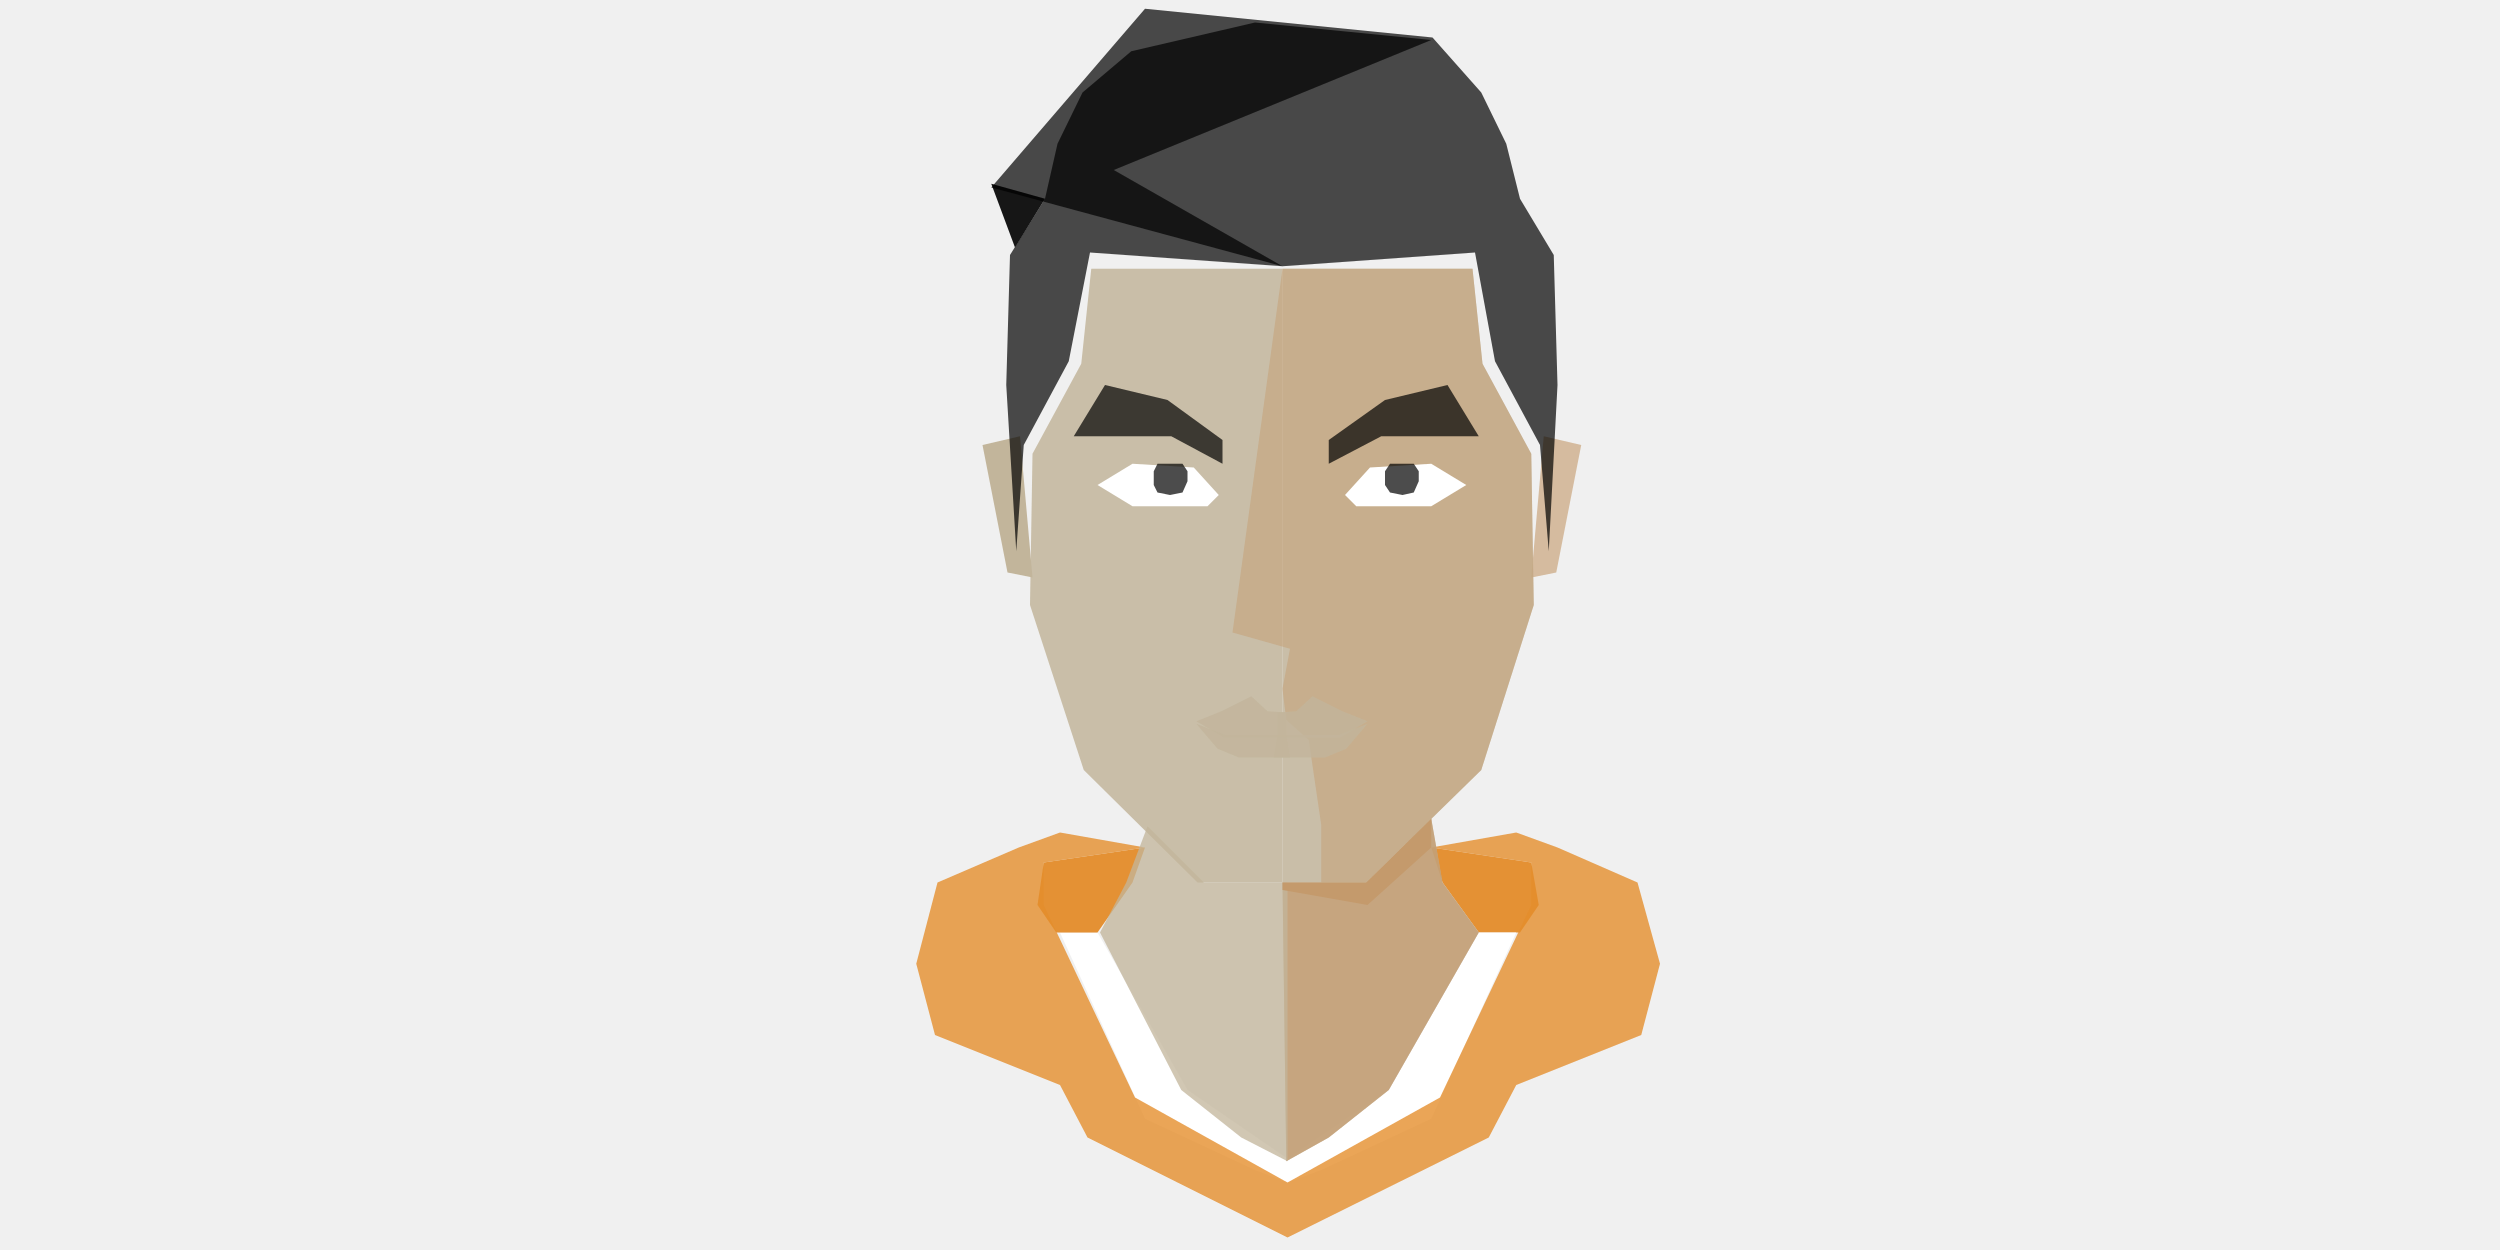
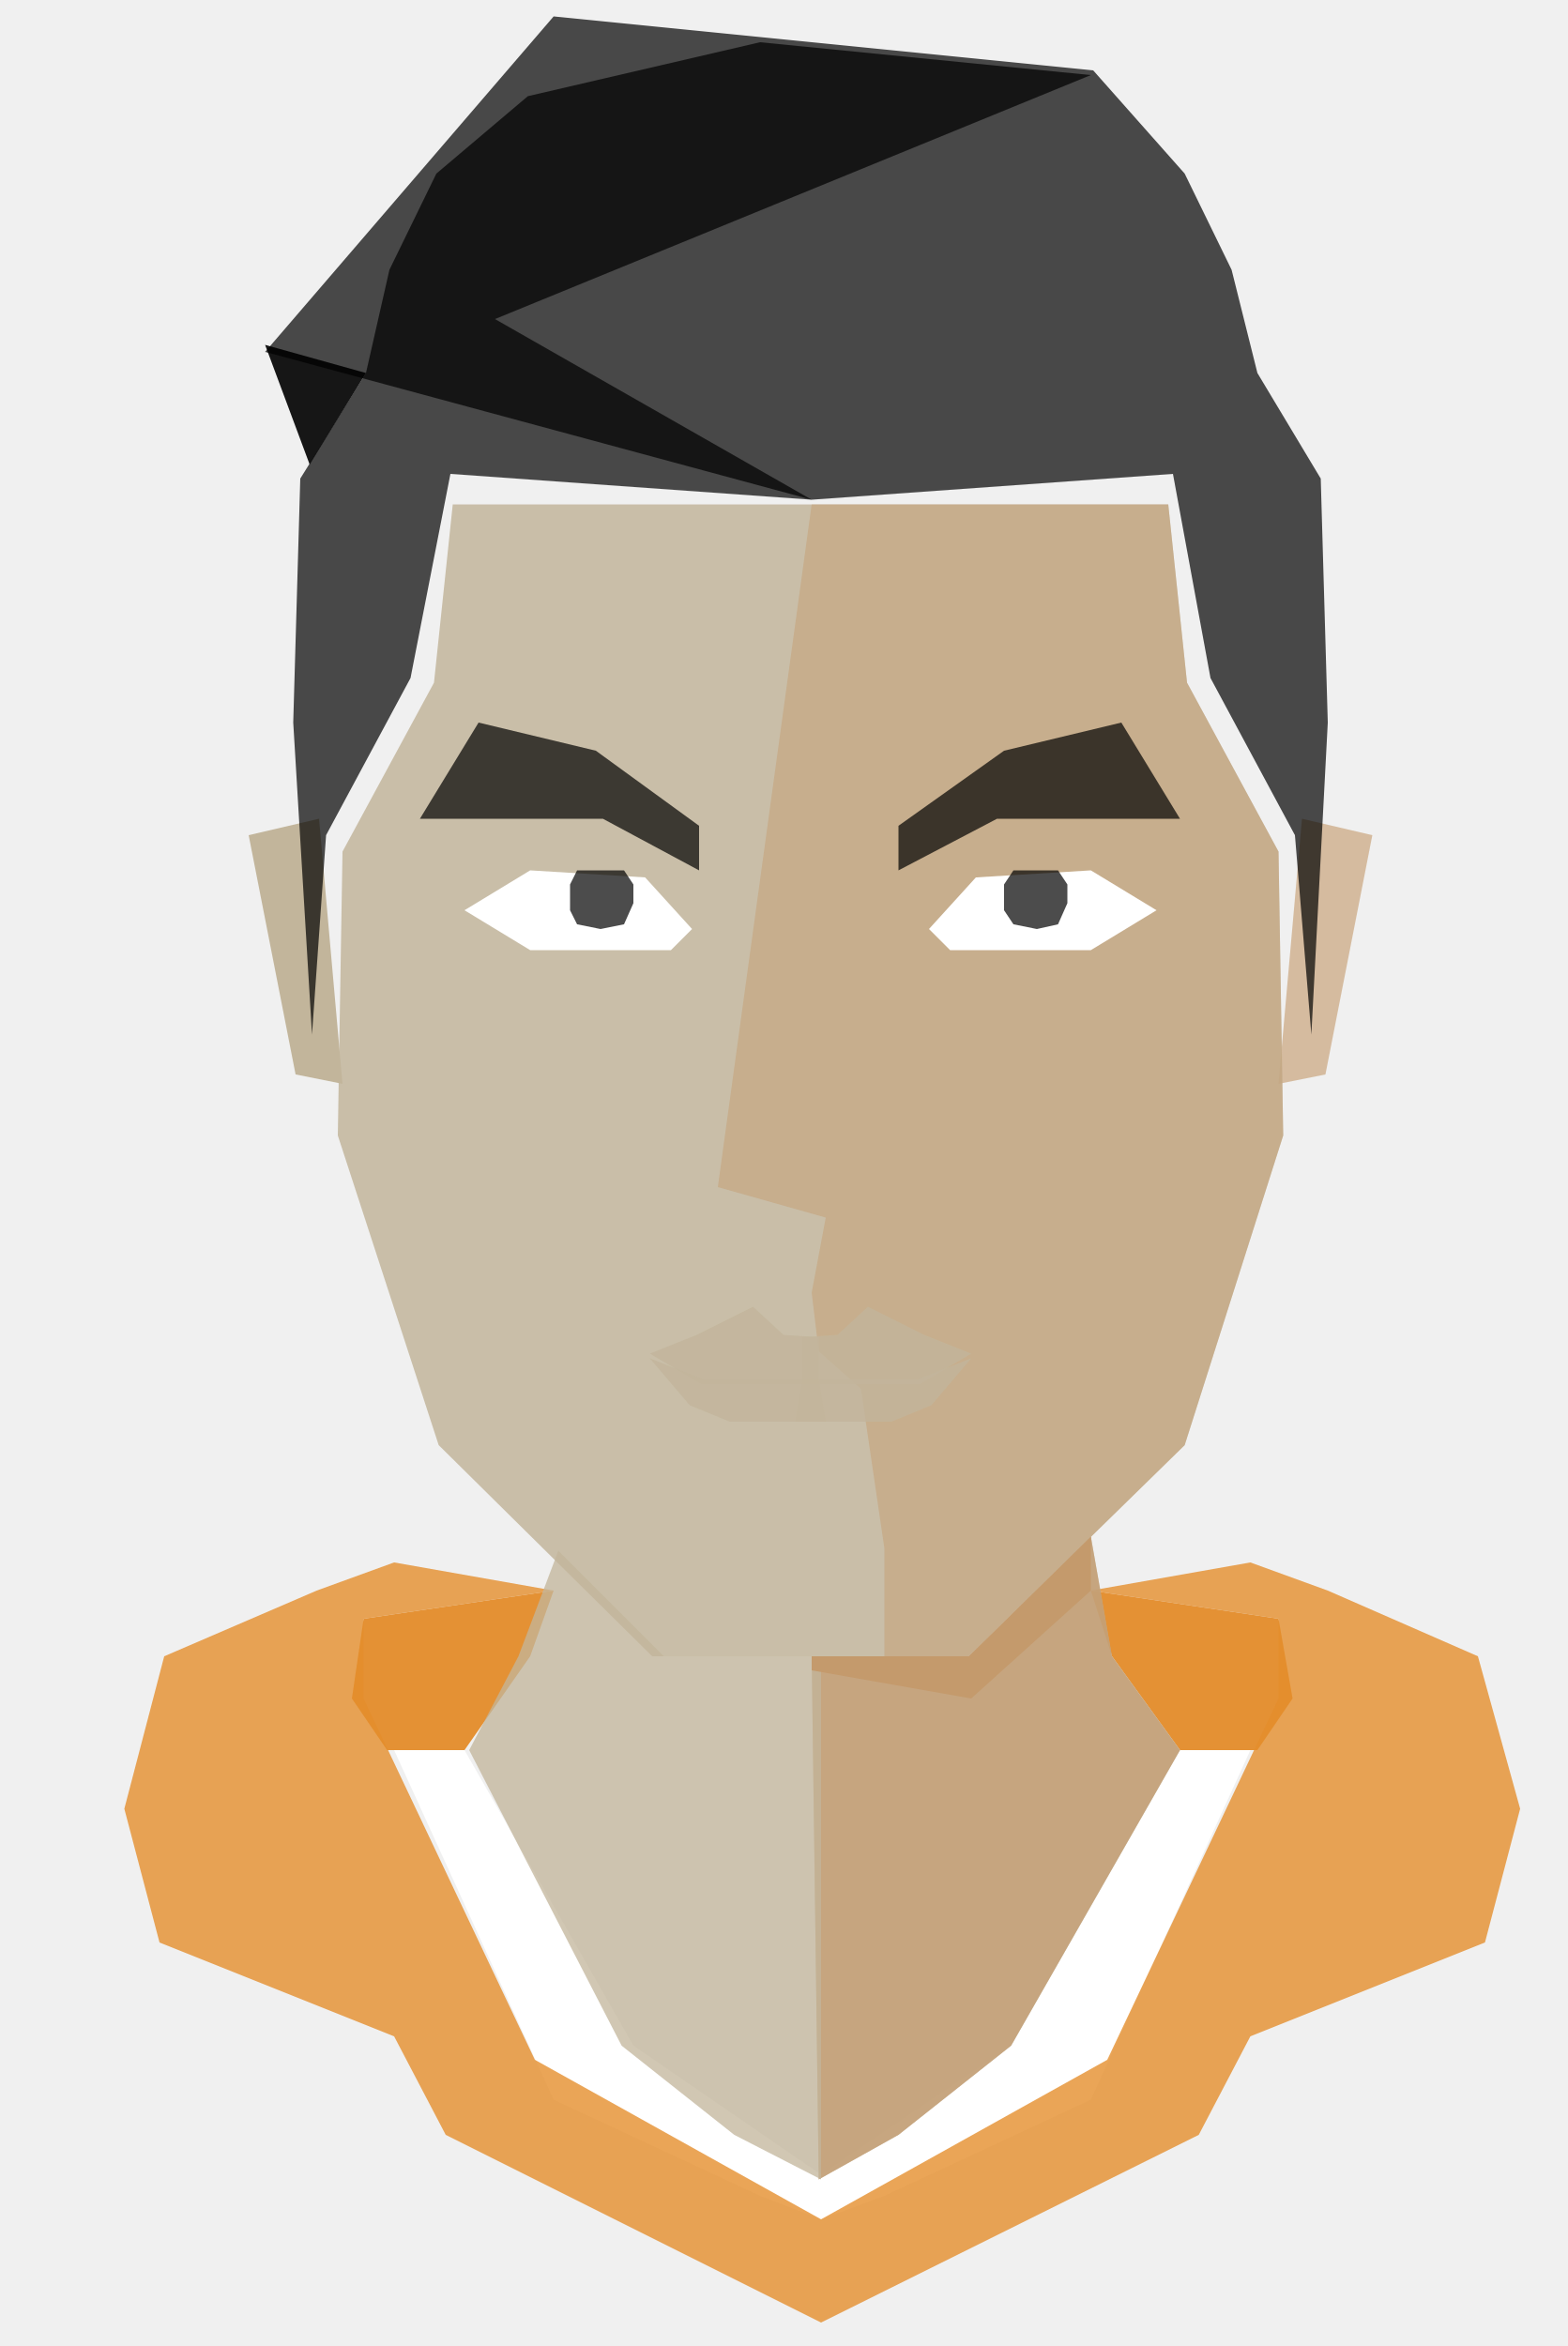
- <svg xmlns="http://www.w3.org/2000/svg" version="1.1" id="Layer_1" x="0px" y="0px" viewBox="0 0 200 100" enable-background="new 0 0 200 100" xml:space="preserve">
+ <svg xmlns="http://www.w3.org/2000/svg" version="1.1" id="Layer_1" x="0px" y="0px" viewBox="68 0 66.8 100" enable-background="new 68 0 66.8 100" xml:space="preserve">
  <polygon opacity="0.95" fill="#E48D2B" enable-background="new    " points="122.5,69 114.5,67.8 115.4,70.6 118.3,74.6 121.6,74.6   123.1,72.4 " />
  <polygon opacity="0.85" fill="#C2B59B" enable-background="new    " points="102.6,21.5 87.3,21.5 86.5,29.1 82.6,36.3 82.4,48.4   86.7,61.6 95.8,70.6 102.6,70.6 " />
  <polygon fill="#FFFFFF" points="118.3,74.6 111.1,87.2 103,92.7 95,87.2 87.8,74.6 84.8,74.6 91.6,89.5 100.4,93.6 103,94.6   105.7,93.6 114.5,89.5 121.3,74.6 " />
  <polygon opacity="0.79" fill="#E48D2B" enable-background="new    " points="131,70.6 124.6,67.8 121.3,66.6 114.5,67.8 122.5,69   122.5,72.4 115.2,87.8 103,94.6 90.8,87.8 83.5,72.4 83.5,69 91.6,67.8 84.8,66.6 81.5,67.8 75,70.6 73.3,77.1 74.8,82.8 84.8,86.8   87,91 103,99 119.1,91 121.3,86.8 131.3,82.8 132.8,77.1 " />
  <polygon opacity="0.95" fill="#E48D2B" enable-background="new    " points="83.5,69 91.6,67.8 90.6,70.6 87.8,74.6 84.5,74.6   83,72.4 " />
  <polygon opacity="0.61" fill="#C49A6C" enable-background="new    " points="123.5,34.9 126.5,35.6 124.5,45.8 122.5,46.2 " />
  <polygon opacity="0.7" enable-background="new    " points="91.6,0.7 114.6,3 118.5,7.4 120.5,11.5 121.6,15.9 124.3,20.4   124.6,30.8 123.9,44.1 123.2,35.6 119.6,28.9 118,20.2 102.6,21.3 79.3,15 " />
  <polygon opacity="0.85" fill="#C2B59B" enable-background="new    " points="102.6,21.5 117.8,21.5 118.6,29.1 122.5,36.3   122.7,48.4 118.5,61.6 109.3,70.6 102.6,70.6 " />
  <polygon opacity="0.46" fill="#C49A6C" enable-background="new    " points="109.3,70.6 118.5,61.6 122.7,48.4 122.5,36.3   118.6,29.1 117.8,21.5 102.6,21.5 98.6,50.6 103.2,51.9 102.6,55.1 102.9,57.6 104.7,59.2 105.7,66 105.7,70.6 " />
  <polygon opacity="0.7" enable-background="new    " points="106.3,37.1 110.5,34.9 118.3,34.9 115.8,30.8 110.8,32 106.3,35.2 " />
  <polygon opacity="0.79" fill="#C2B59B" enable-background="new    " points="102.2,57 103.7,56.9 105,55.7 107.4,56.9 109.4,57.7   107.2,59 102.2,59 " />
  <polygon opacity="0.79" fill="#C2B59B" enable-background="new    " points="102.2,58.8 107.1,58.8 109.4,57.9 107.7,59.9 106,60.6   101.9,60.6 " />
  <polygon fill="#C2B59B" points="81.6,34.9 78.6,35.6 80.6,45.8 82.6,46.2 " />
  <polygon opacity="0.7" enable-background="new    " points="100.4,1.8 90.5,4.1 86.6,7.4 84.6,11.5 83.6,15.9 80.8,20.4 80.5,30.8   81.3,44.1 81.9,35.6 85.5,28.9 87.2,20.2 102.6,21.3 89.1,13.6 114.5,3.2 " />
  <polygon opacity="0.7" enable-background="new    " points="97.8,37.1 93.7,34.9 85.9,34.9 88.4,30.8 93.4,32 97.8,35.2 " />
  <polygon opacity="0.79" fill="#C2B59B" enable-background="new    " points="102.9,57 101.4,56.9 100.1,55.7 97.7,56.9 95.7,57.7   97.9,59 102.9,59 " />
  <polygon opacity="0.79" fill="#C2B59B" enable-background="new    " points="102.9,58.8 98,58.8 95.7,57.9 97.4,59.9 99.1,60.6   103.2,60.6 " />
  <path fill="#C2B59B" d="M102.9,57" />
  <polygon fill="#FFFFFF" points="107.6,39.6 109.6,37.4 114.5,37.1 117.3,38.8 114.5,40.5 108.5,40.5 " />
  <polygon fill="#FFFFFF" points="97.5,39.6 95.5,37.4 90.6,37.1 87.8,38.8 90.6,40.5 96.6,40.5 " />
  <polygon opacity="0.76" fill="#C2B59B" enable-background="new    " points="114.5,65.5 115.4,70.6 118.3,74.6 111.1,87.2 106.3,91   102.9,92.9 102.6,70.6 109.3,70.6 " />
  <polygon opacity="0.72" fill="#C49A6C" enable-background="new    " points="114.5,65.5 115.4,70.6 118.3,74.6 111.1,87.2 106.3,91   102.9,92.9 102.6,70.6 109.3,70.6 " />
  <polygon opacity="0.76" fill="#C2B59B" enable-background="new    " points="91.8,66.1 90.1,70.6 88,74.6 94.5,87.2 99.3,91   103,92.9 103,70.6 96.3,70.6 " />
  <polygon opacity="0.91" enable-background="new    " points="79.3,14.7 83.6,15.9 81.2,19.8 " />
  <polygon fill="#C49A6C" points="114.5,67.8 114.5,65.5 109.3,70.6 102.6,70.6 102.6,71.2 109.4,72.4 " />
  <polygon opacity="0.7" enable-background="new    " points="113.1,37.1 113.5,37.7 113.5,38.5 113.1,39.4 112.2,39.6 111.2,39.4   110.8,38.8 110.8,37.7 111.2,37.1 " />
  <polygon opacity="0.7" enable-background="new    " points="94.6,37.1 95,37.7 95,38.5 94.6,39.4 93.6,39.6 92.6,39.4 92.3,38.8   92.3,37.7 92.6,37.1 " />
</svg>
